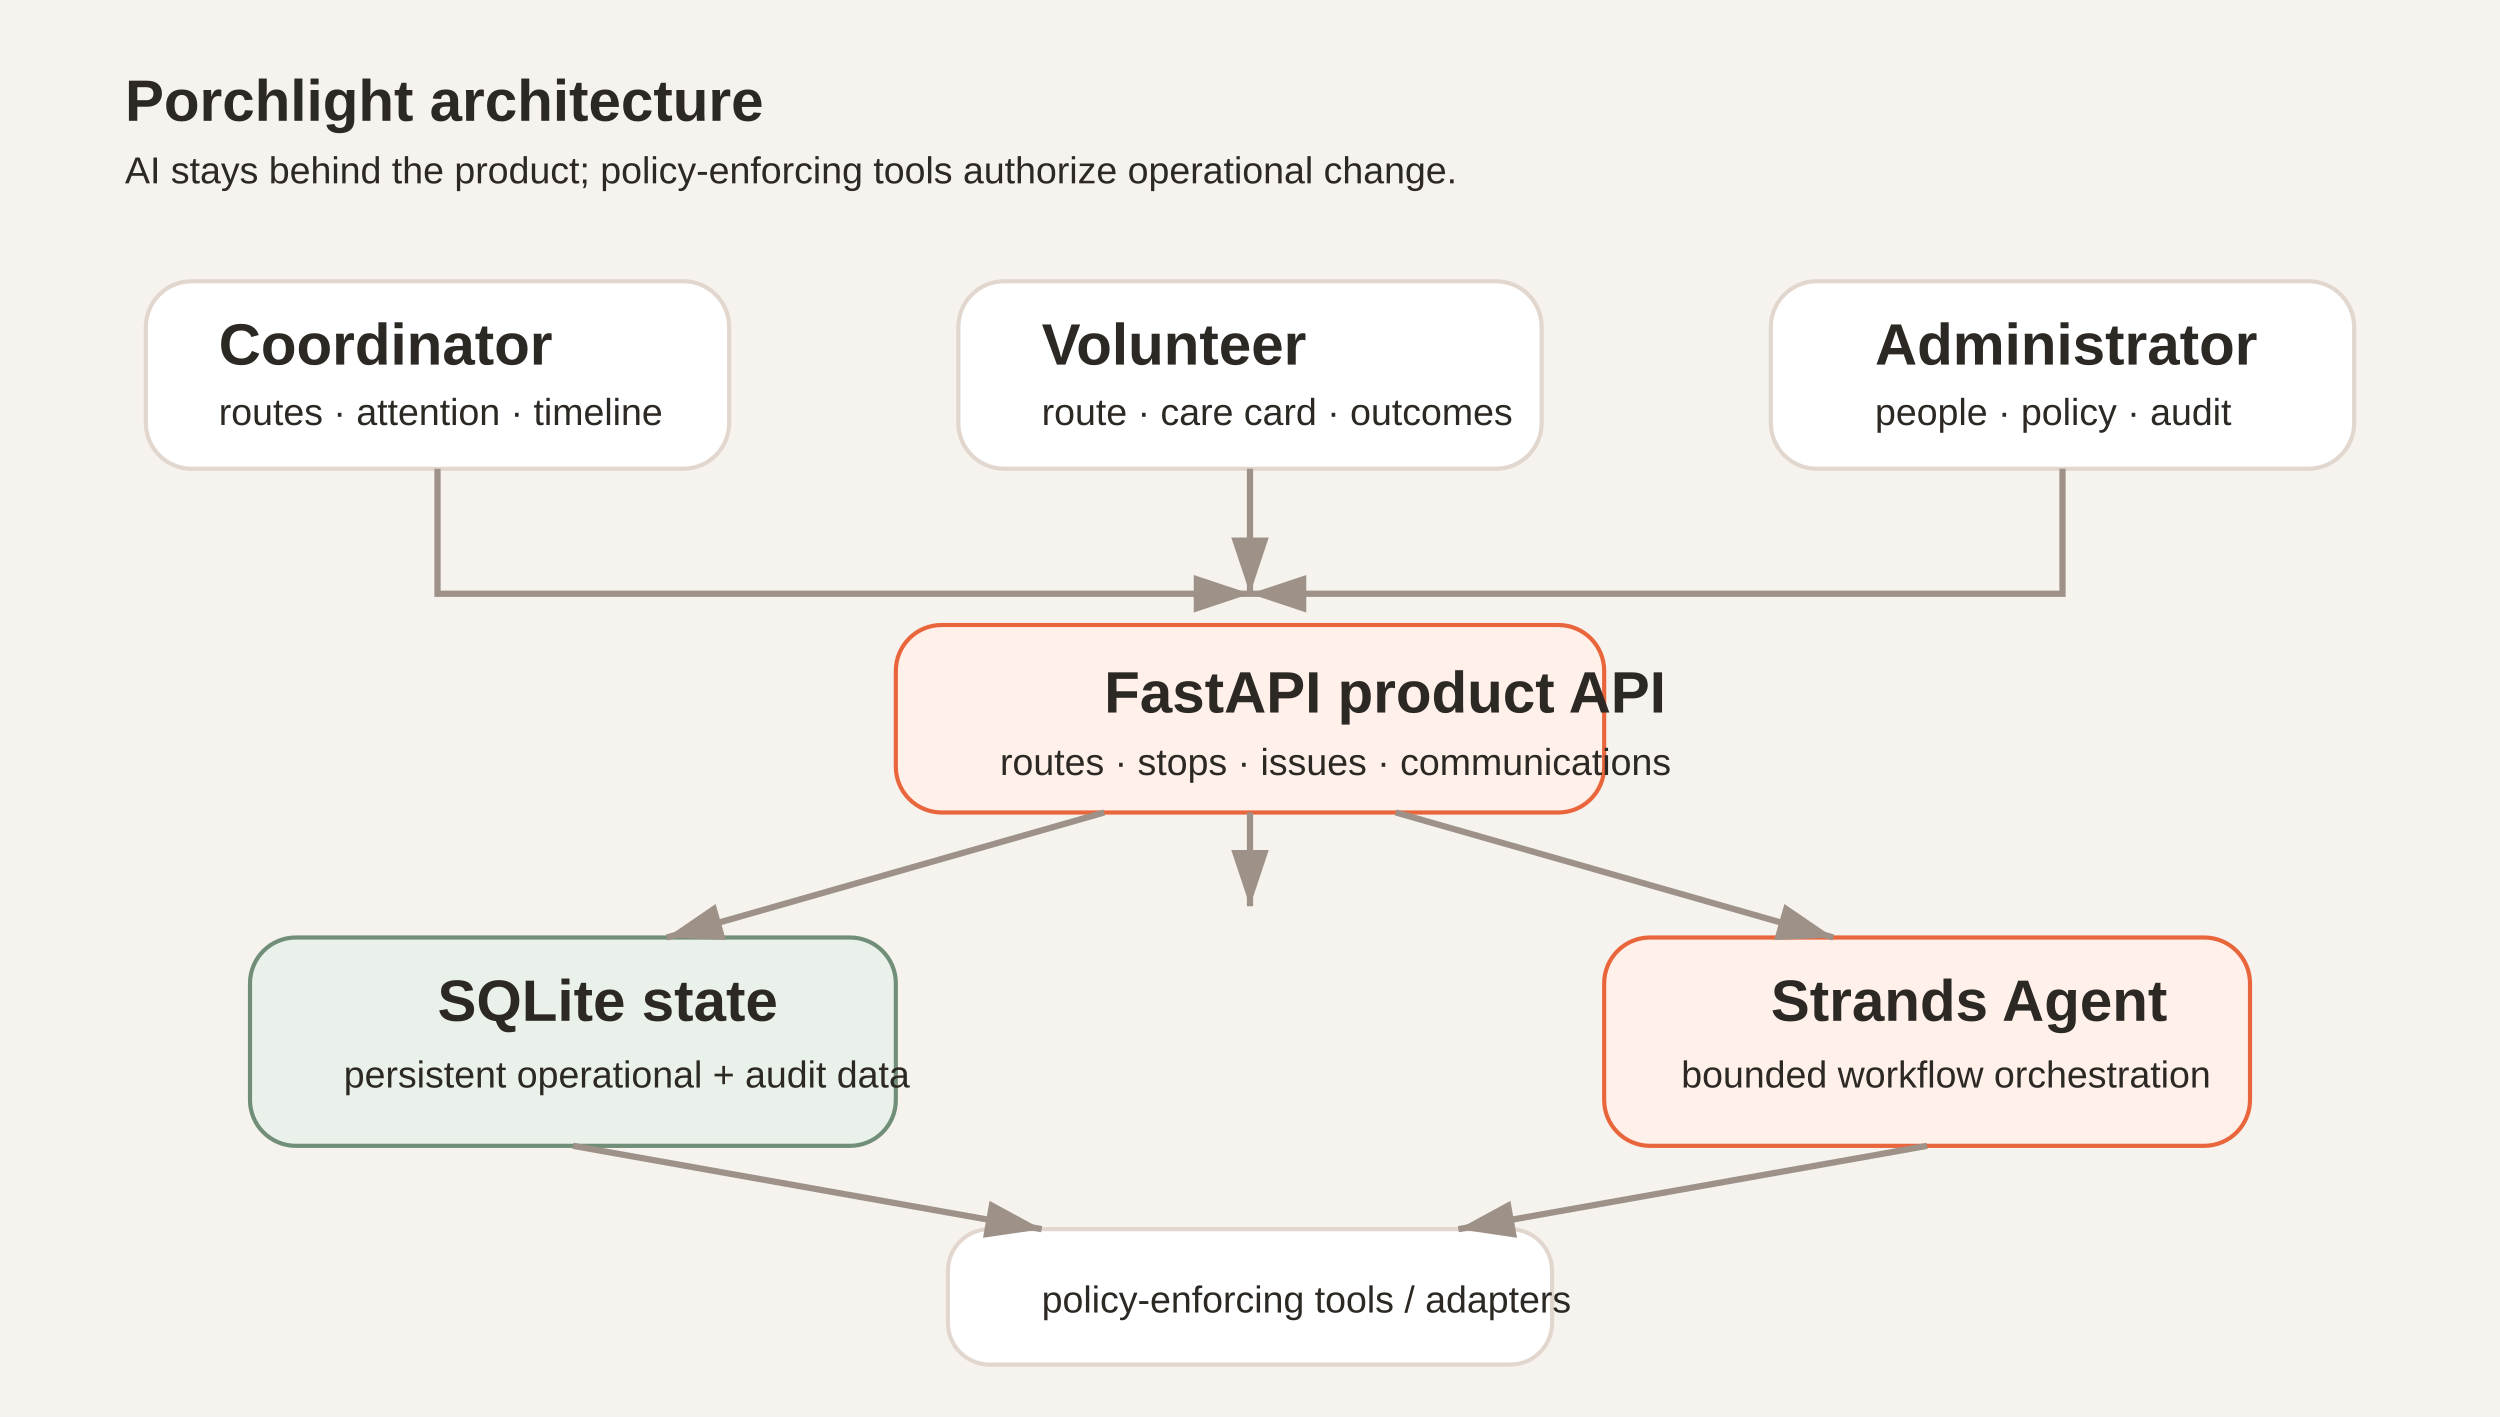
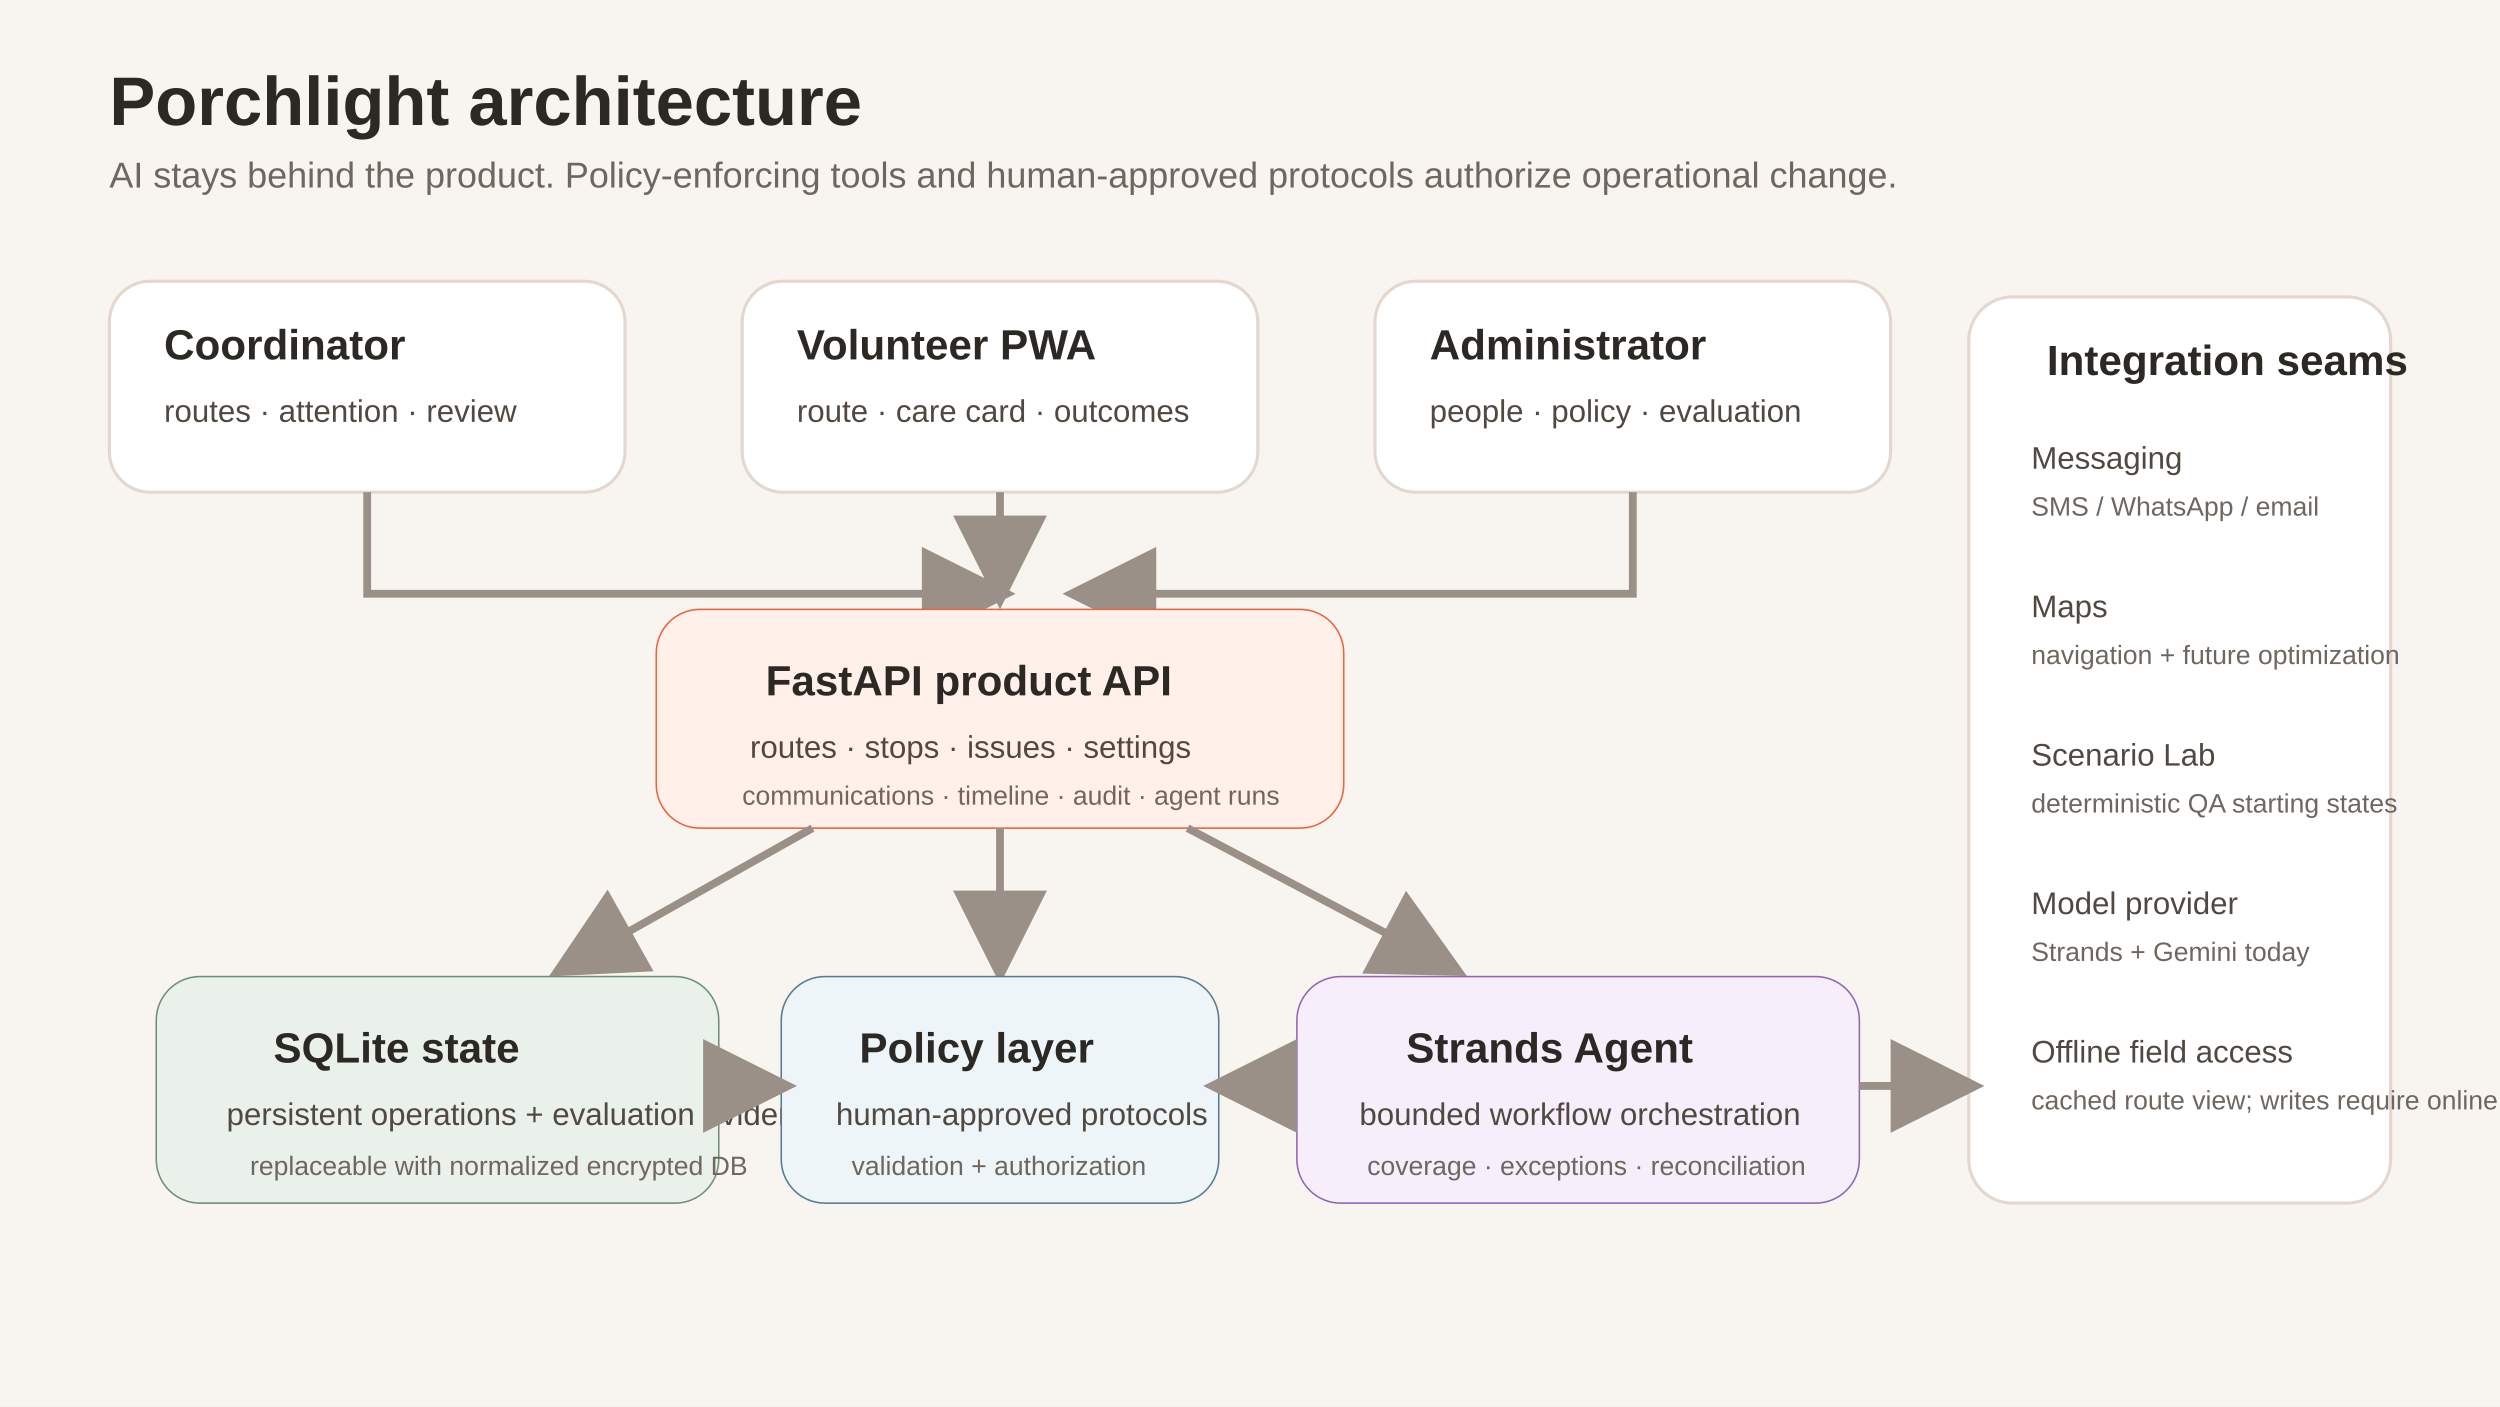
- <svg xmlns="http://www.w3.org/2000/svg" width="1200" height="680" viewBox="0 0 1200 680">
-   <rect width="1200" height="680" fill="#f6f2ed" />
-   <style>.t{font-family:Arial,sans-serif;fill:#2c2824}.h{font-size:28px;font-weight:700}.s{font-size:18px}.b{fill:#fff;stroke:#e2d7cf;stroke-width:2}.a{fill:#fff0ea;stroke:#e9653b;stroke-width:2}.g{fill:#eaf1eb;stroke:#718f78;stroke-width:2}.l{stroke:#9d9188;stroke-width:3;fill:none;marker-end:url(#m)}</style>
+ <svg xmlns="http://www.w3.org/2000/svg" width="1600" height="900" viewBox="0 0 1600 900">
  <defs>
-     <marker id="m" markerWidth="10" markerHeight="10" refX="9" refY="3" orient="auto">
-       <path d="M0,0 L0,6 L9,3 z" fill="#9d9188" />
+     <style>
+       .title{font:700 44px Arial,sans-serif;fill:#2c2824}.sub{font:400 23px Arial,sans-serif;fill:#6f665f}.box{fill:#fff;stroke:#e3d7cf;stroke-width:2}.orange{fill:#fff0ea;stroke:#e9653b}.sage{fill:#eaf1eb;stroke:#718f78}.blue{fill:#edf5f8;stroke:#557c91}.purple{fill:#f6effb;stroke:#8e66b7}.h{font:700 27px Arial,sans-serif;fill:#2c2824}.t{font:400 20px Arial,sans-serif;fill:#514841}.small{font:400 17px Arial,sans-serif;fill:#6f665f}.arrow{stroke:#9b9087;stroke-width:5;fill:none;marker-end:url(#m)}
+     </style>
+     <marker id="m" markerWidth="12" markerHeight="12" refX="10" refY="6" orient="auto">
+       <path d="M0,0 L12,6 L0,12 Z" fill="#9b9087" />
    </marker>
  </defs>
-   <text x="60" y="58" class="t h">Porchlight architecture</text>
-   <text x="60" y="88" class="t s">AI stays behind the product; policy-enforcing tools authorize operational change.</text>
-   <rect x="70" y="135" rx="22" width="280" height="90" class="b" />
-   <text x="105" y="175" class="t h" font-size="22">Coordinator</text>
-   <text x="105" y="204" class="t s">routes · attention · timeline</text>
-   <rect x="460" y="135" rx="22" width="280" height="90" class="b" />
-   <text x="500" y="175" class="t h" font-size="22">Volunteer</text>
-   <text x="500" y="204" class="t s">route · care card · outcomes</text>
-   <rect x="850" y="135" rx="22" width="280" height="90" class="b" />
-   <text x="900" y="175" class="t h" font-size="22">Administrator</text>
-   <text x="900" y="204" class="t s">people · policy · audit</text>
-   <path d="M210 225 L210 285 L600 285" class="l" />
-   <path d="M600 225 L600 285" class="l" />
-   <path d="M990 225 L990 285 L600 285" class="l" />
-   <rect x="430" y="300" rx="22" width="340" height="90" class="a" />
-   <text x="530" y="342" class="t h" font-size="22">FastAPI product API</text>
-   <text x="480" y="372" class="t s">routes · stops · issues · communications</text>
-   <path d="M600 390 L600 435" class="l" />
-   <rect x="120" y="450" rx="22" width="310" height="100" class="g" />
-   <text x="210" y="490" class="t h" font-size="22">SQLite state</text>
-   <text x="165" y="522" class="t s">persistent operational + audit data</text>
-   <rect x="770" y="450" rx="22" width="310" height="100" class="a" />
-   <text x="850" y="490" class="t h" font-size="22">Strands Agent</text>
-   <text x="807" y="522" class="t s">bounded workflow orchestration</text>
-   <path d="M530 390 L320 450" class="l" />
-   <path d="M670 390 L880 450" class="l" />
-   <rect x="455" y="590" rx="20" width="290" height="65" class="b" />
-   <text x="500" y="630" class="t s">policy-enforcing tools / adapters</text>
-   <path d="M925 550 L700 590" class="l" />
-   <path d="M275 550 L500 590" class="l" />
+   <rect width="1600" height="900" fill="#f8f4ef" />
+   <text x="70" y="80" class="title">Porchlight architecture</text>
+   <text x="70" y="120" class="sub">AI stays behind the product. Policy-enforcing tools and human-approved protocols authorize operational change.</text>
+   <rect x="70" y="180" width="330" height="135" rx="26" class="box" />
+   <text x="105" y="230" class="h">Coordinator</text>
+   <text x="105" y="270" class="t">routes · attention · review</text>
+   <rect x="475" y="180" width="330" height="135" rx="26" class="box" />
+   <text x="510" y="230" class="h">Volunteer PWA</text>
+   <text x="510" y="270" class="t">route · care card · outcomes</text>
+   <rect x="880" y="180" width="330" height="135" rx="26" class="box" />
+   <text x="915" y="230" class="h">Administrator</text>
+   <text x="915" y="270" class="t">people · policy · evaluation</text>
+   <path d="M235 315 L235 380 L640 380" class="arrow" />
+   <path d="M640 315 L640 380" class="arrow" />
+   <path d="M1045 315 L1045 380 L690 380" class="arrow" />
+   <rect x="420" y="390" width="440" height="140" rx="28" class="orange" />
+   <text x="490" y="445" class="h">FastAPI product API</text>
+   <text x="480" y="485" class="t">routes · stops · issues · settings</text>
+   <text x="475" y="515" class="small">communications · timeline · audit · agent runs</text>
+   <path d="M520 530 L360 620" class="arrow" />
+   <path d="M640 530 L640 620" class="arrow" />
+   <path d="M760 530 L930 620" class="arrow" />
+   <rect x="100" y="625" width="360" height="145" rx="28" class="sage" />
+   <text x="175" y="680" class="h">SQLite state</text>
+   <text x="145" y="720" class="t">persistent operations + evaluation evidence</text>
+   <text x="160" y="752" class="small">replaceable with normalized encrypted DB</text>
+   <rect x="500" y="625" width="280" height="145" rx="28" class="blue" />
+   <text x="550" y="680" class="h">Policy layer</text>
+   <text x="535" y="720" class="t">human-approved protocols</text>
+   <text x="545" y="752" class="small">validation + authorization</text>
+   <rect x="830" y="625" width="360" height="145" rx="28" class="purple" />
+   <text x="900" y="680" class="h">Strands Agent</text>
+   <text x="870" y="720" class="t">bounded workflow orchestration</text>
+   <text x="875" y="752" class="small">coverage · exceptions · reconciliation</text>
+   <path d="M460 695 L500 695" class="arrow" />
+   <path d="M830 695 L780 695" class="arrow" />
+   <rect x="1260" y="190" width="270" height="580" rx="28" class="box" />
+   <text x="1310" y="240" class="h">Integration seams</text>
+   <text x="1300" y="300" class="t">Messaging</text>
+   <text x="1300" y="330" class="small">SMS / WhatsApp / email</text>
+   <text x="1300" y="395" class="t">Maps</text>
+   <text x="1300" y="425" class="small">navigation + future optimization</text>
+   <text x="1300" y="490" class="t">Scenario Lab</text>
+   <text x="1300" y="520" class="small">deterministic QA starting states</text>
+   <text x="1300" y="585" class="t">Model provider</text>
+   <text x="1300" y="615" class="small">Strands + Gemini today</text>
+   <text x="1300" y="680" class="t">Offline field access</text>
+   <text x="1300" y="710" class="small">cached route view; writes require online</text>
+   <path d="M1190 695 L1260 695" class="arrow" />
</svg>
